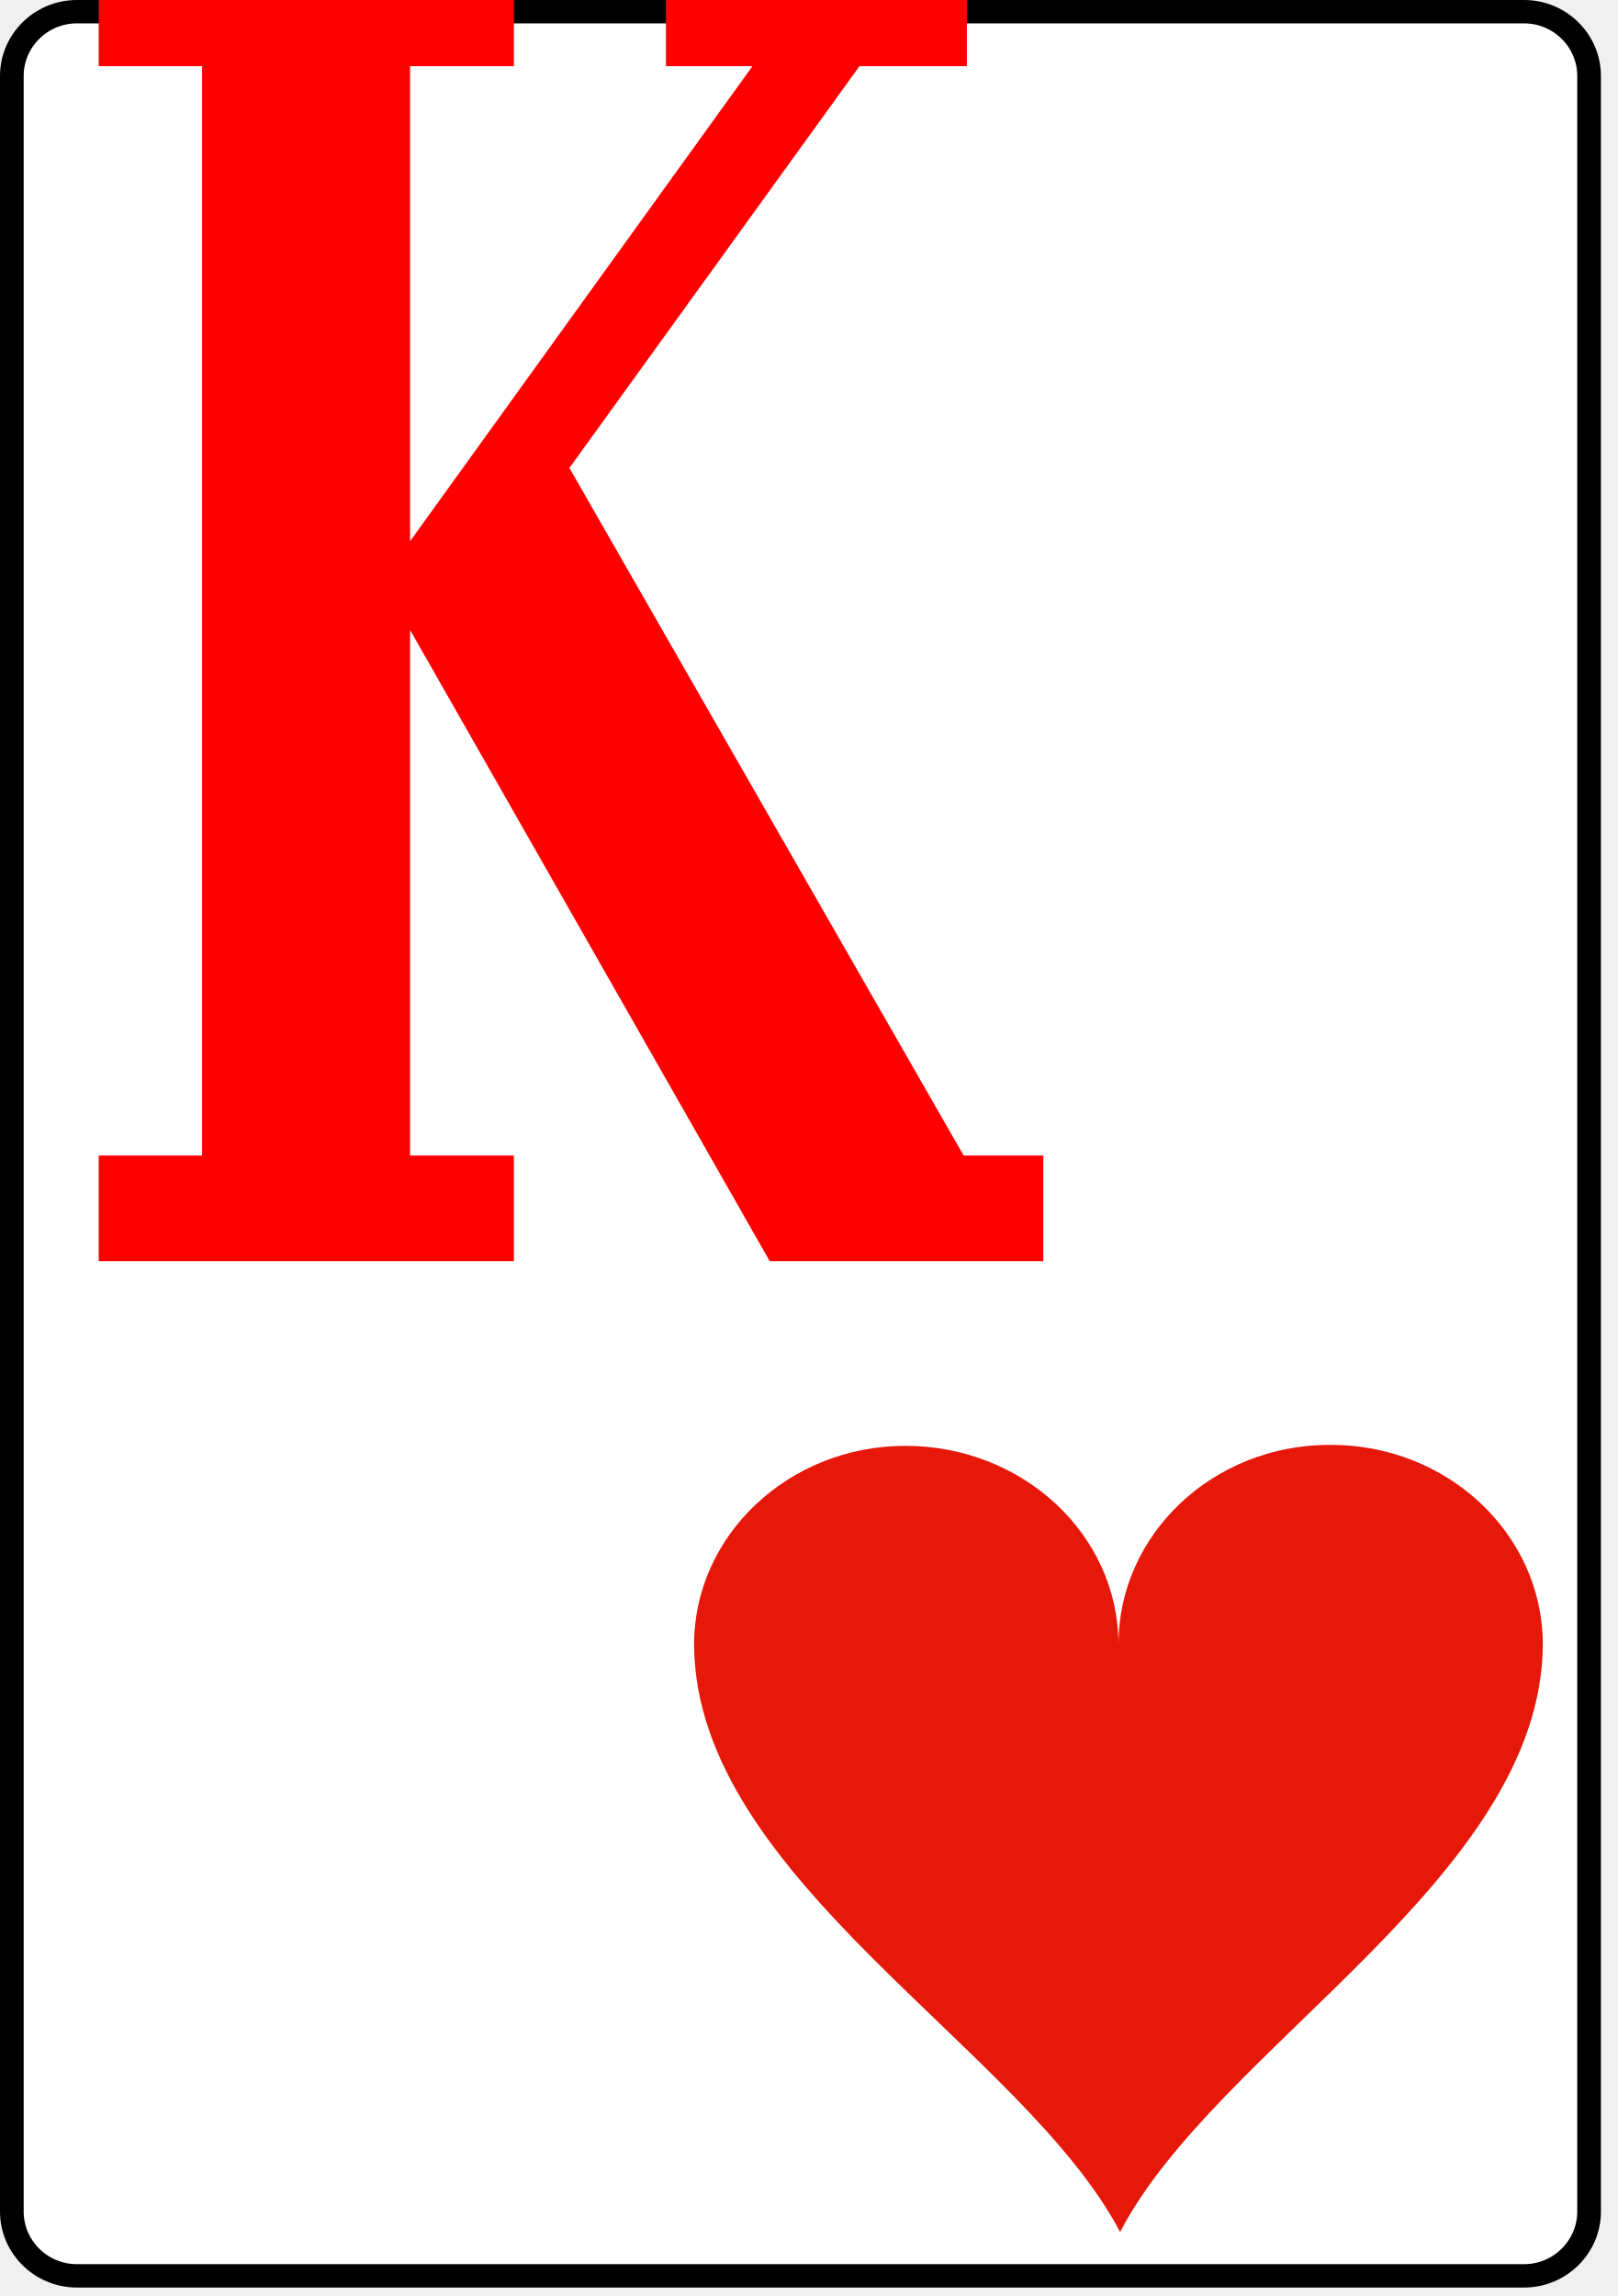
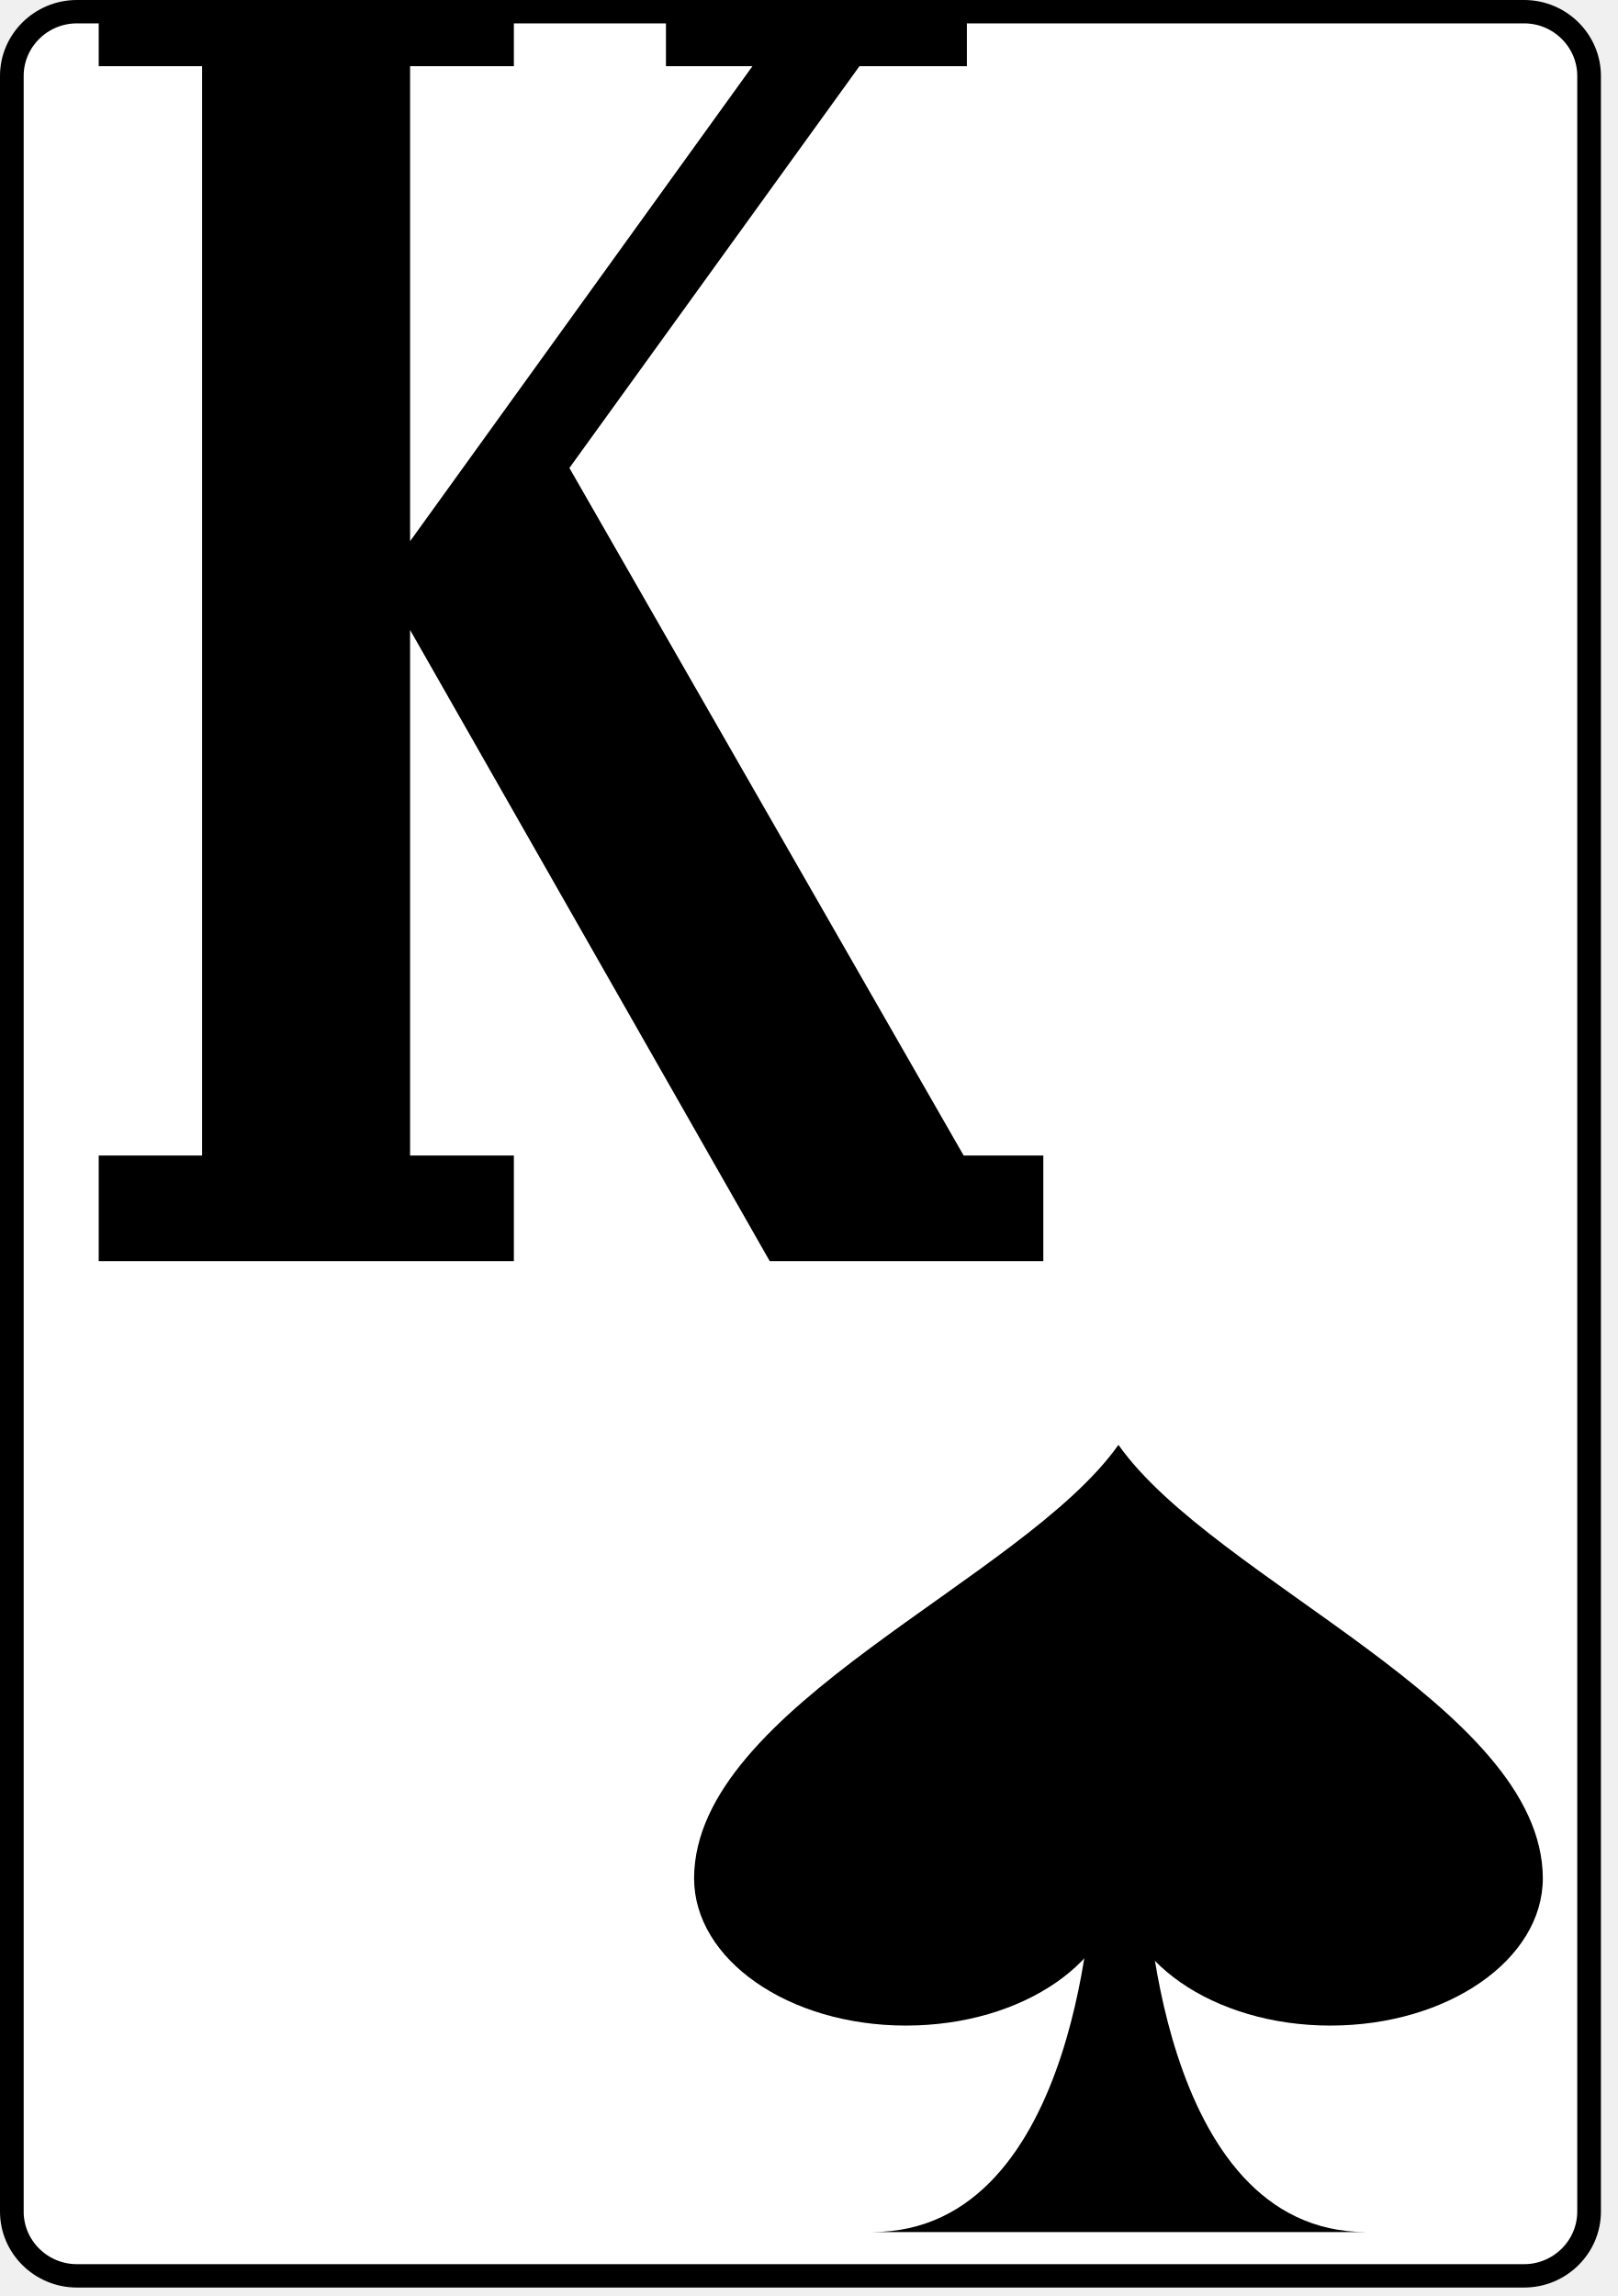
<svg xmlns="http://www.w3.org/2000/svg" width="74" height="105" viewBox="0 0 19.579 27.781" version="1.1" id="svg1">
  <defs id="defs1" />
  <g id="club" transform="translate(-81.85335,-116.0215)">
    <g id="rect" transform="matrix(0.1145846,0,0,0.1131401,81.99658,142.7814)">
      <path style="fill:#ffffff;stroke:#000000;stroke-width:2.5" d="m 0,0 c 0,3.78 3.09,6.87 6.87,6.87 h 152.845 c 3.77,0 6.86,-3.09 6.86,-6.87 v -228.4 c 0,-3.78 -3.09,-6.87 -6.86,-6.87 H 6.87 c -3.78,0 -6.87,3.09 -6.87,6.87 z" id="path1" />
    </g>
-     <g id="number" transform="matrix(0.5519321,0,0,0.4745855,82.41974,131.2813)" style="fill:#ff0000">
-       <text transform="scale(0.56453,1.05741)" font-family="'Bitstream Vera Serif'" font-weight="bold" font-size="43px" id="K" style="fill:#ff0000">K</text>
+     <g id="number" transform="matrix(0.5519321,0,0,0.4745855,82.41974,131.2813)" style="fill:#000000">
+       <text transform="scale(0.56453,1.05741)" font-family="'Bitstream Vera Serif'" font-weight="bold" font-size="43px" id="K" style="fill:#000000">K</text>
    </g>
-     <g id="use825" transform="matrix(-0.6695518,0,0,-0.5998092,95.38819,138.2663)">
-       <path style="fill:#e6180a" d="m -7.67,3.93 c 0.01,-4.71 5.91,-8.14 7.64,-11.87 1.75,3.72 7.66,7.12 7.7,11.83 C 7.68,6.11 5.96,7.92 3.85,7.92 1.73,7.92 0,6.13 0,3.91 0,6.14 -1.71,7.94 -3.82,7.94 -5.94,7.95 -7.66,6.15 -7.67,3.93 Z" id="path3" />
+     <g id="use1165" transform="matrix(-0.7608114,0,0,-0.6005672,95.38818,138.2663)">
+       <path d="m 3.92,-7.93 c -1.67,0 -2.55,1.78 -3.01,3.56 -0.46,1.78 -0.5,3.56 -0.5,3.56 l -0.85,0.01 c 0,0 -0.16,-7.13 -3.5,-7.13 z" id="path2" />
+       <path d="M 6.75,-0.8 C 6.74,2.67 1.53,5.19 0,7.93 -1.53,5.18 -6.74,2.66 -6.75,-0.8 c 0,-1.64 1.51,-2.97 3.38,-2.97 1.86,0 3.37,1.33 3.37,2.97 0,-1.64 1.51,-2.97 3.38,-2.97 1.87,0 3.37,1.33 3.37,2.97 z" id="path10" />
    </g>
  </g>
</svg>
